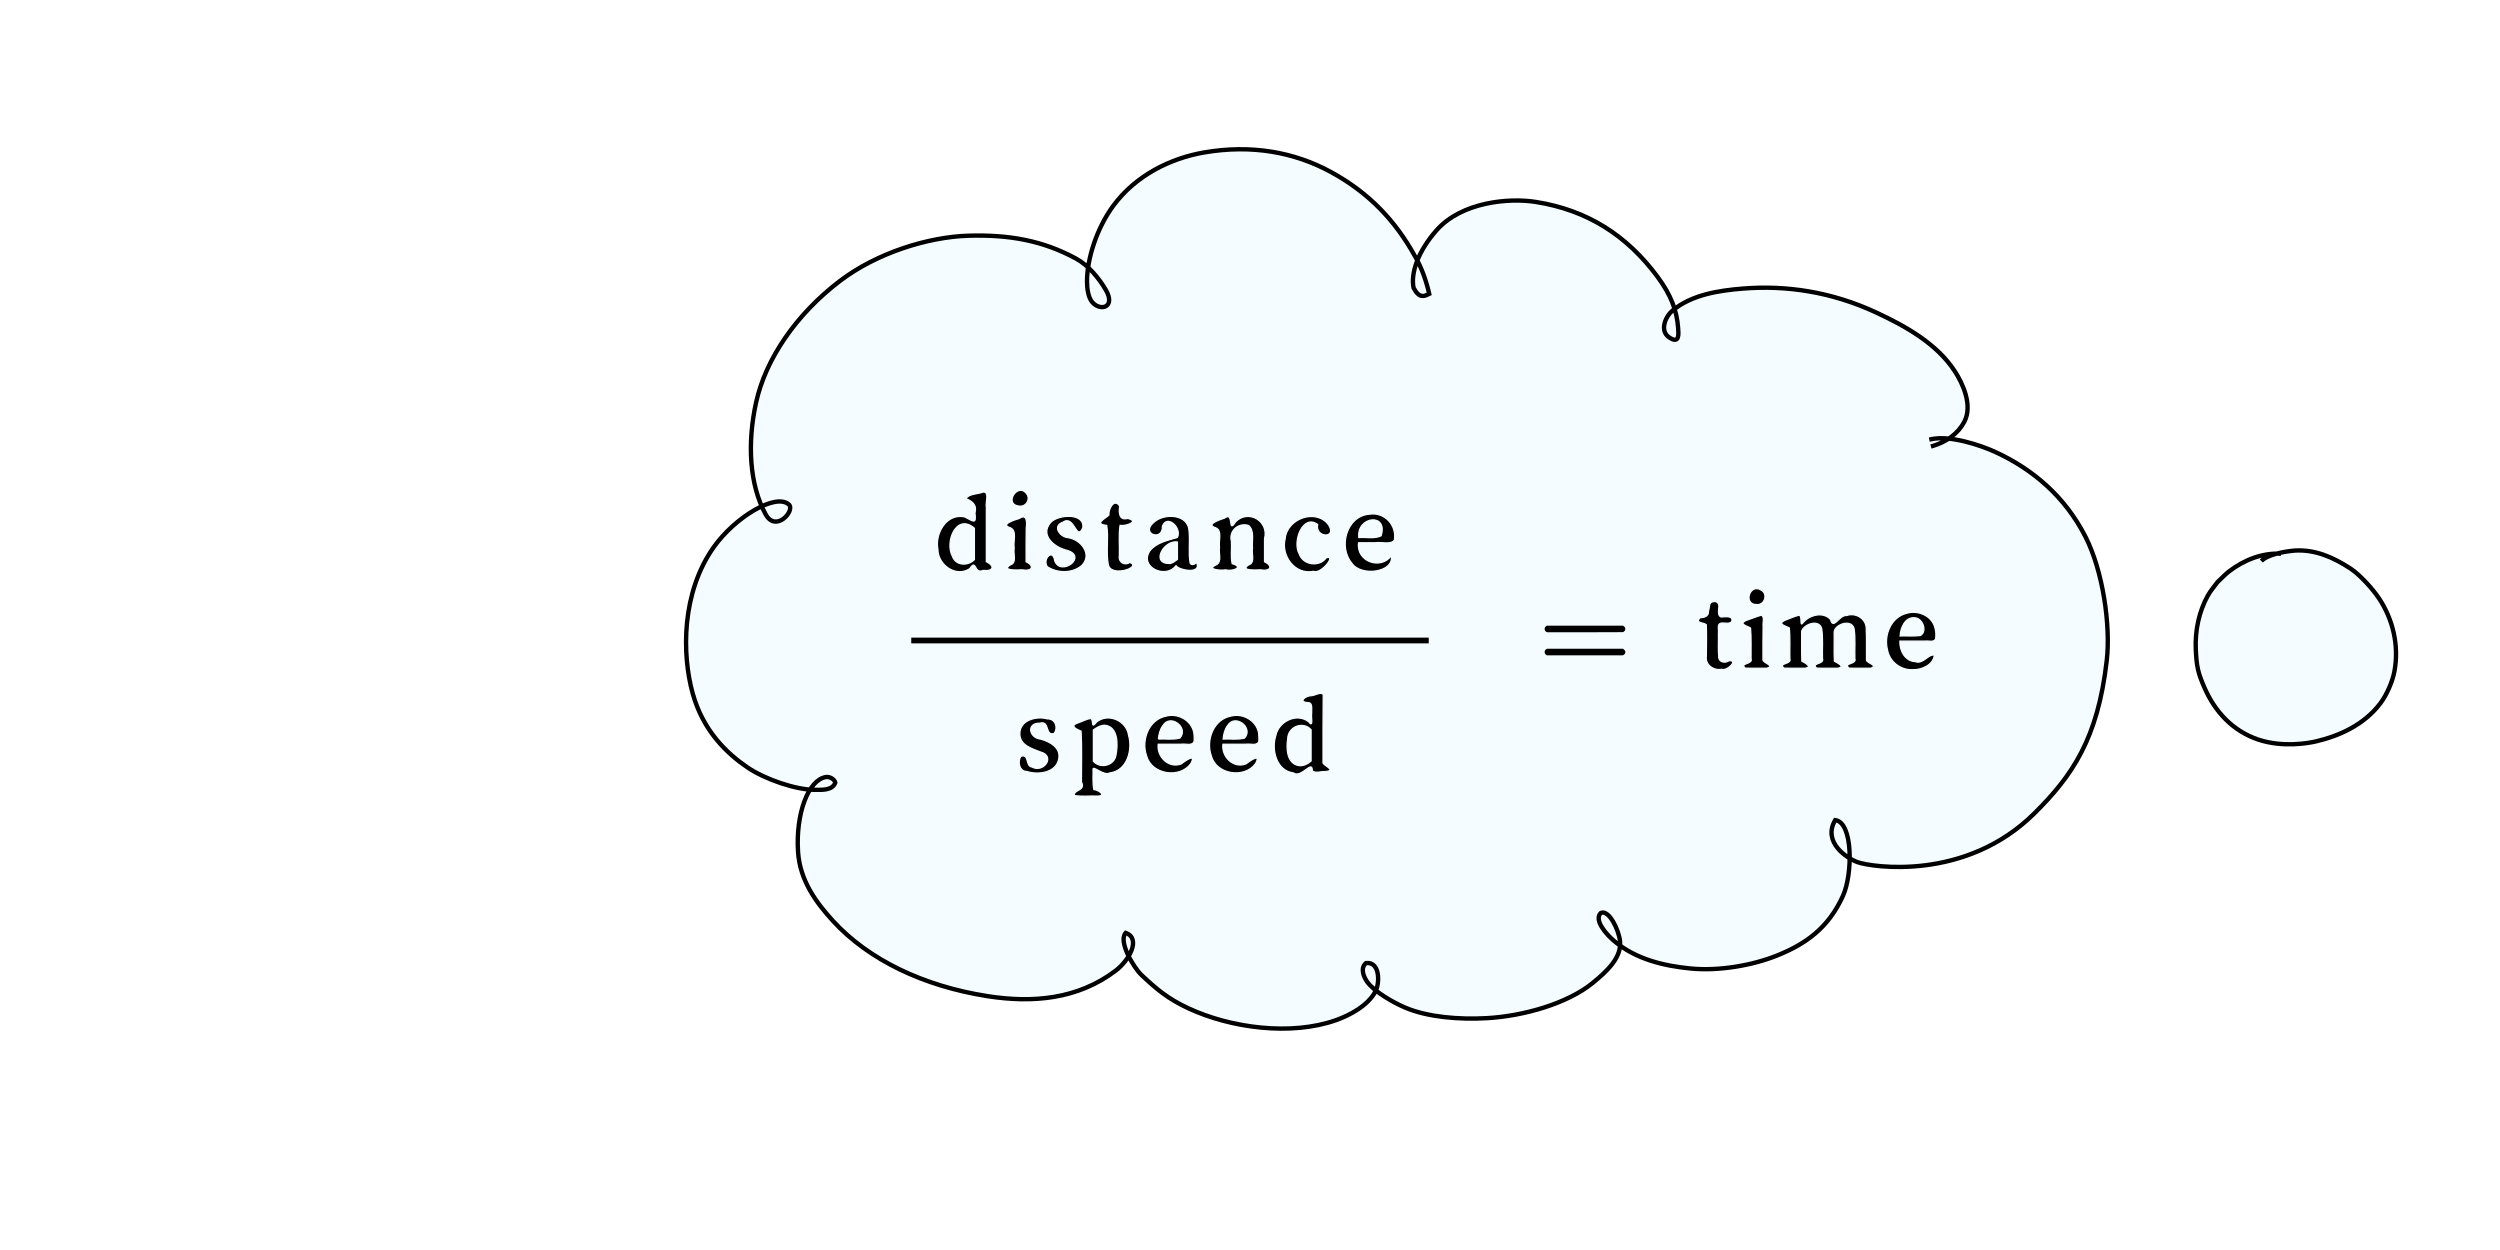
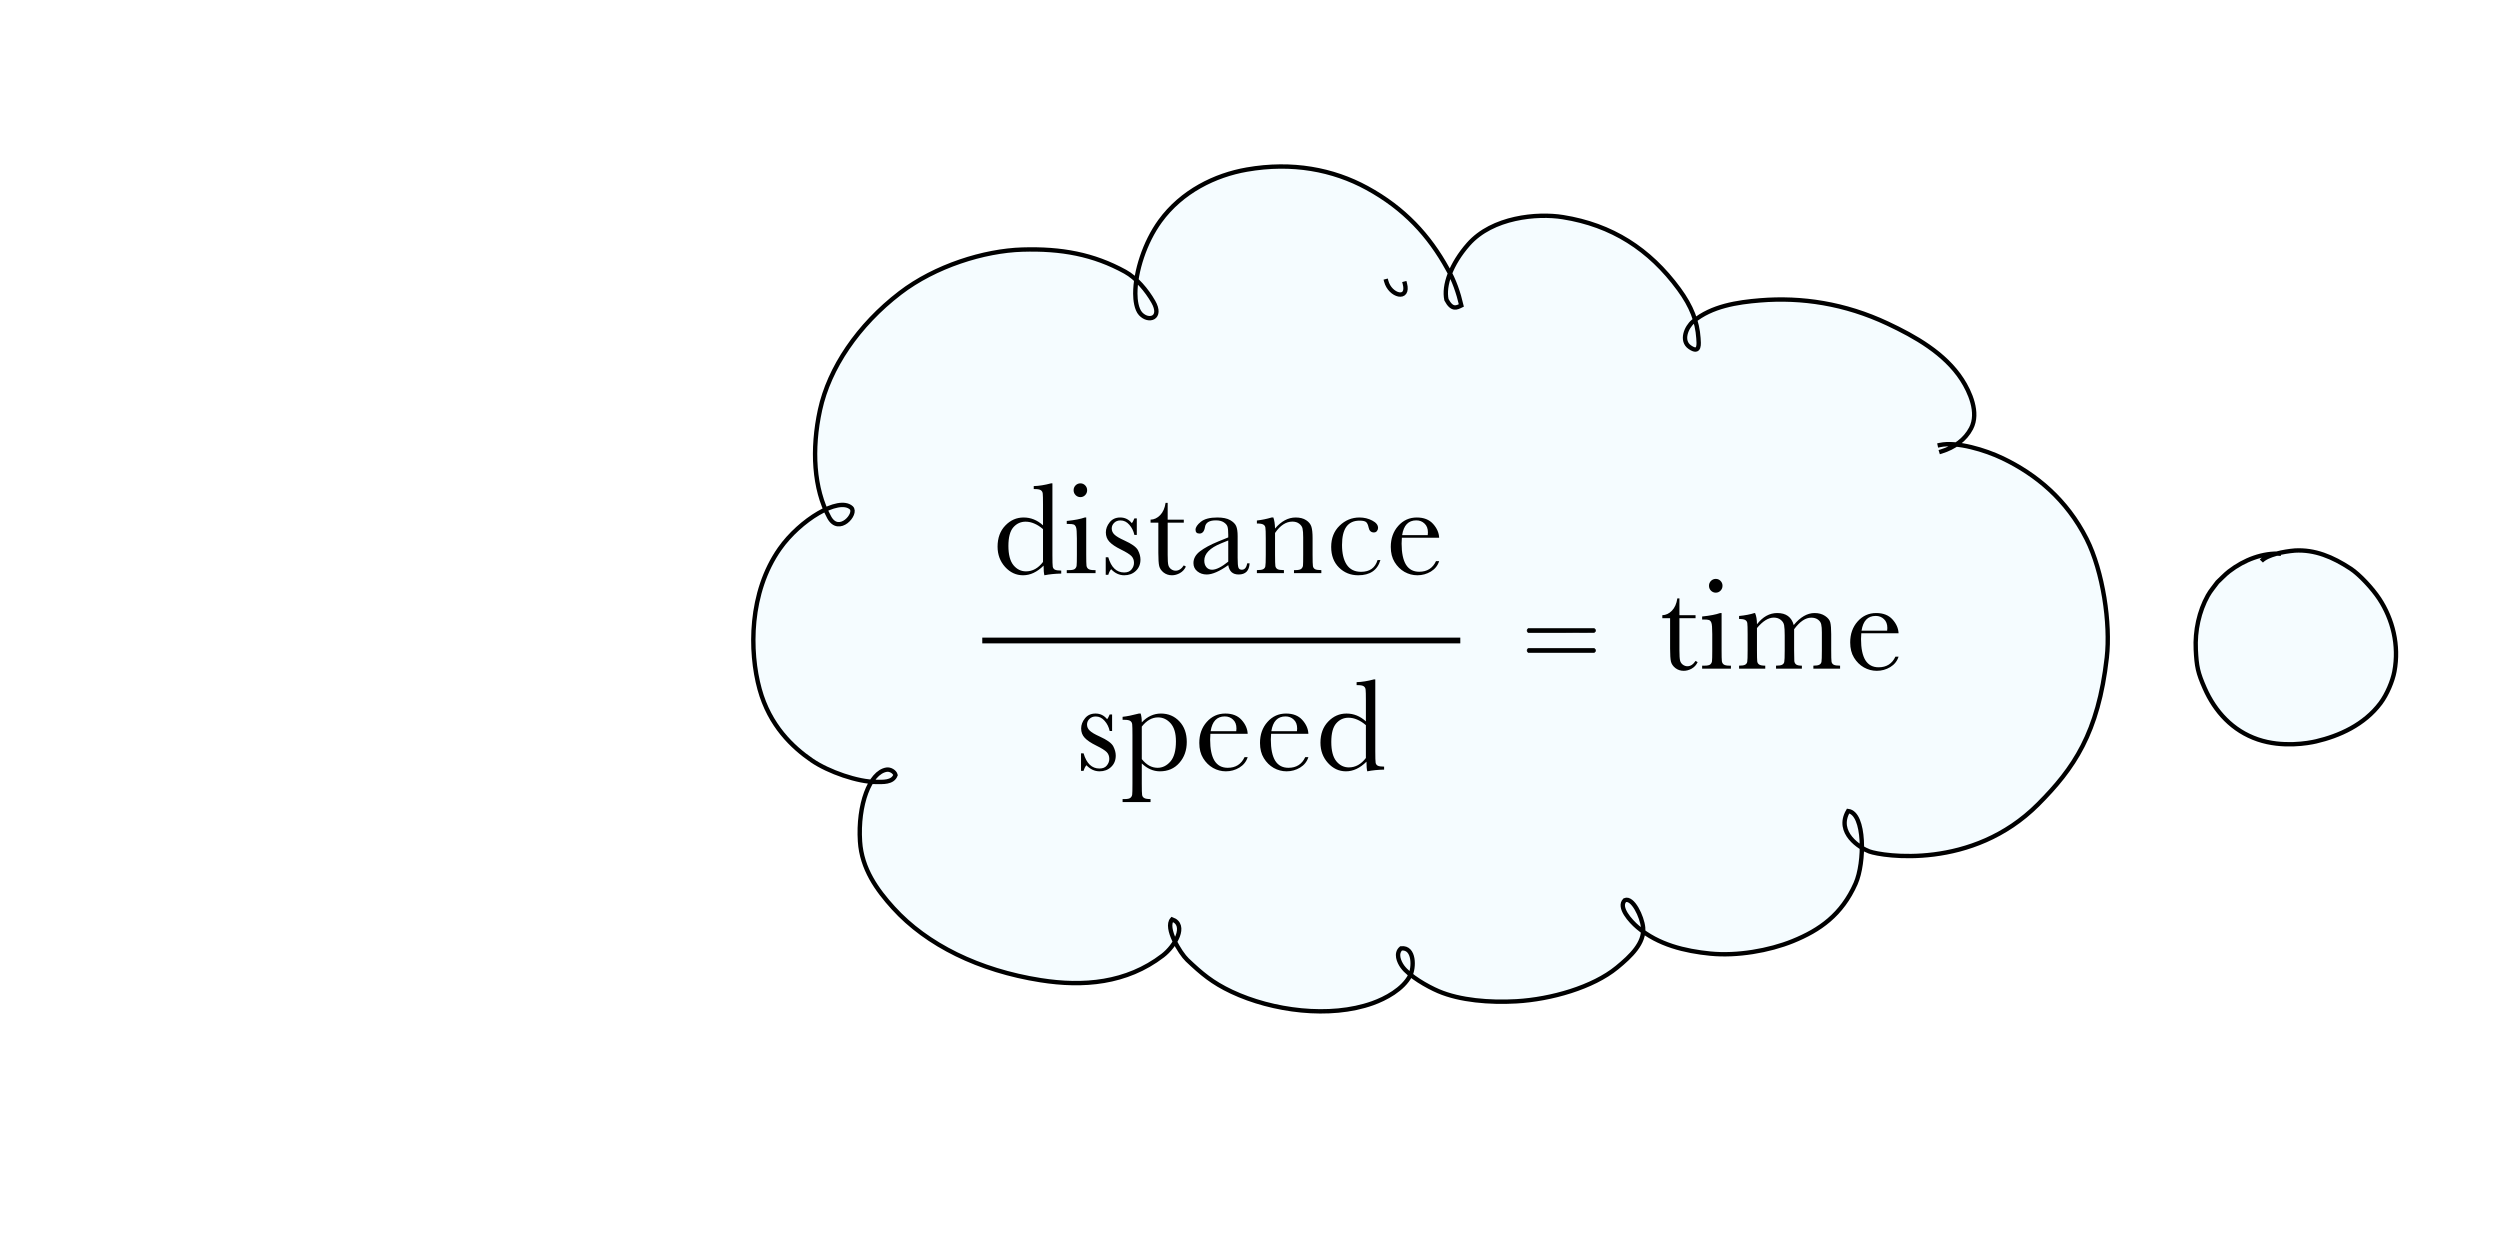
<svg xmlns="http://www.w3.org/2000/svg" width="400" height="200">
  <g style="display:inline">
-     <path d="M224.92 45.38c.732 2.766-2.364 1.966-2.98-.387" style="fill:#f5fcff;fill-opacity:1;stroke:#000;stroke-width:.7;stroke-linecap:square;stroke-dasharray:none;stroke-opacity:1" />
-     <path d="M309.029 70.265c2.868-.616 7.636.824 10.54 2.2 5.648 2.678 10.777 6.88 14.117 13.434 2.766 5.427 4.04 14.124 3.396 19.763-1.441 12.606-5.554 18.48-11.541 24.436-11.075 11.016-26.149 8.634-28.344 7.847-1.577-.565-5.671-3.136-3.563-6.73 2.876.355 2.801 8.636 1.256 12.08-2.333 5.203-6.01 7.757-10.555 9.585-3.998 1.61-9.37 2.518-13.823 2.082-4.287-.42-8.767-1.47-12.218-4.379-1.26-1.062-3.323-3.349-2.165-4.515 1.33-.571 2.91 2.778 3.078 4.55.243 2.59-2.041 4.756-4.403 6.676-4.035 3.281-11.042 5.28-16.88 5.61-4.465.251-9.461-.148-13.088-1.683-1.877-.795-4.922-2.526-6.06-4.093-.6-.824-1.174-2.222-.217-3.04 2.31-.254 2.182 3.269 1.533 4.508-1.225 2.336-4.177 3.863-6.315 4.624-7.162 2.547-16.846 1.284-23.67-1.907-3.281-1.535-5.068-3.059-7.462-5.306-1.205-1.131-3.782-5.358-2.54-6.747 2.552.92.507 4.447-1.587 6.037-6.105 4.635-13.36 5.205-20.5 4.09-10.34-1.613-19.095-5.877-24.731-12.026-2.758-3.008-5.312-6.527-5.602-11.084-.388-6.079 1.63-11.496 4.462-11.952.599-.096 1.366.34 1.504.898-.485 1.296-2.178 1.142-3.223 1.15-3.053.025-8.043-1.687-10.833-3.586-3.223-2.192-7.088-5.782-8.771-11.863-1.74-6.286-1.78-16.108 3.376-23.385 3.395-4.79 9.907-8.702 12.016-6.822 1.069.953-2.084 4.58-3.718 1.567-2.578-4.725-2.967-11.299-1.53-17.87 1.523-6.955 6.394-14.12 13.444-19.479 5.909-4.49 14.113-7.027 20.533-7.22 6.542-.196 11.94.779 17.271 3.69 1.892 1.034 3.63 3.098 4.725 4.997 1.577 2.733-.778 3.46-2.133 2.005-.7-.752-.885-2.286-.888-3.35-.009-3.67 1.594-8.573 4.163-12.078 3.635-4.959 9.246-7.665 14.565-8.584 7.62-1.317 14.462-.028 20.18 3.063 6.281 3.394 10.455 7.932 13.535 13.482 1.1 1.847 1.84 4.033 2.315 6.077-.78.377-1.555.823-2.5-.939-.513-2.387.754-5.95 3.682-9.25 4.032-4.54 11.572-5.197 15.87-4.516 8.219 1.302 14.544 5.31 19.493 11.997 2.14 2.893 3.083 5.42 3.272 8.138.064.914.3 2.718-1.449 1.521-1.533-1.048-.601-3.32.579-4.292 3.09-2.551 7.41-3.194 11.248-3.504 6.948-.56 14.21.513 21.386 3.86 4.587 2.139 9.617 4.927 12.508 9.364 1.29 1.98 2.897 5.466 1.523 8.087-.978 1.866-2.799 3.196-5.008 3.86" style="fill:#f5fcff;fill-opacity:1;stroke:#000;stroke-width:.7;stroke-linecap:square;stroke-dasharray:none;stroke-opacity:1" />
+     <path d="M310.364 71.206c2.733-.593 7.275.79 10.041 2.113 5.381 2.573 10.267 6.611 13.45 12.907 2.634 5.214 3.848 13.57 3.234 18.987-1.372 12.112-5.29 17.756-10.995 23.478-10.55 10.583-24.91 8.295-27.002 7.54-1.502-.544-5.403-3.014-3.395-6.468 2.74.342 2.67 8.298 1.198 11.607-2.223 4.998-5.727 7.452-10.056 9.21-3.809 1.545-8.927 2.418-13.169 2-4.084-.404-8.353-1.413-11.64-4.208-1.2-1.02-3.166-3.218-2.063-4.338 1.268-.549 2.773 2.67 2.932 4.371.232 2.49-1.944 4.57-4.194 6.415-3.844 3.152-10.519 5.072-16.081 5.389-4.254.242-9.014-.141-12.469-1.617-1.788-.763-4.69-2.427-5.774-3.932-.57-.792-1.117-2.134-.206-2.92 2.201-.244 2.08 3.14 1.46 4.331-1.166 2.244-3.978 3.711-6.015 4.442-6.824 2.447-16.05 1.234-22.55-1.832-3.126-1.475-4.829-2.938-7.11-5.097-1.147-1.087-3.602-5.149-2.42-6.483 2.432.884.484 4.273-1.511 5.8-5.816 4.453-12.728 5-19.529 3.93-9.852-1.55-18.193-5.647-23.562-11.554-2.627-2.89-5.06-6.271-5.337-10.65-.369-5.84 1.553-11.044 4.25-11.482.572-.093 1.302.327 1.434.862-.462 1.245-2.075 1.097-3.07 1.105-2.909.024-7.663-1.621-10.321-3.445-3.07-2.106-6.753-5.556-8.356-11.398-1.657-6.04-1.696-15.476 3.217-22.467 3.234-4.603 9.438-8.36 11.447-6.554 1.018.915-1.986 4.4-3.542 1.505-2.456-4.54-2.827-10.855-1.457-17.17 1.45-6.68 6.09-13.566 12.808-18.714 5.628-4.313 13.445-6.75 19.56-6.936 6.233-.189 11.375.748 16.455 3.546 1.802.992 3.457 2.975 4.5 4.8 1.503 2.625-.74 3.325-2.032 1.926-.667-.723-.843-2.196-.845-3.22-.01-3.524 1.518-8.235 3.966-11.602 3.463-4.765 8.808-7.365 13.875-8.248 7.26-1.265 13.778-.026 19.226 2.943 5.984 3.261 9.96 7.62 12.894 12.953 1.049 1.775 1.753 3.875 2.205 5.838-.743.363-1.481.791-2.381-.901-.49-2.294.718-5.718 3.508-8.887 3.84-4.362 11.024-4.994 15.119-4.34 7.83 1.252 13.855 5.103 18.57 11.527 2.04 2.78 2.938 5.208 3.117 7.819.06.878.287 2.611-1.38 1.461-1.46-1.007-.573-3.19.551-4.124 2.945-2.451 7.06-3.069 10.716-3.366 6.619-.538 13.539.493 20.374 3.708 4.37 2.055 9.162 4.734 11.916 8.997 1.23 1.903 2.76 5.251 1.451 7.77-.932 1.793-2.666 3.07-4.77 3.708" style="fill:#f5fcff;fill-opacity:1;stroke:#000;stroke-width:.7;stroke-linecap:square;stroke-dasharray:none;stroke-opacity:1" />
    <path d="M361.815 89.769c.96-1.02 3.582-1.532 5.37-1.682 3.188-.178 6.025 1.002 8.92 2.9 1.39.914 3.47 3.134 4.579 4.817 2.15 3.265 3.21 7.441 2.419 11.644-.287 1.527-1.175 3.655-2.221 5.052-2.603 3.474-6.615 5.256-10.316 6.12-1.198.28-5.347 1.041-9.306-.308-4.06-1.384-6.86-4.463-8.51-8.205-1.09-2.472-1.29-3.423-1.424-6.198-.145-3.005.53-6.11 1.923-8.603.436-.79 1.027-1.444 1.536-2.154.626-.581 1.21-1.223 1.872-1.733 2.454-1.887 5.402-2.988 8.306-2.825" style="display:inline;fill:#f5fcff;fill-opacity:1;stroke:#000;stroke-width:.7;stroke-linecap:butt;stroke-dasharray:none" />
  </g>
-   <g style="stroke-width:.222;stroke:#f5fcff;stroke-opacity:1;stroke-dasharray:none;fill:#000;fill-opacity:1">
-     <path d="M227.153 86.604c-.747.853-2.223.266-3.302.44h-3.058c-.456 3.307 3.879 4.916 5.82 2.32.564 2.932-5.317 3.778-7 1.34-2.455-2.87-.98-8.415 3.092-8.734 2.709-.426 4.926 1.969 4.448 4.634zm-6.32-.48c1.316-.106 2.751.262 3.96-.3 1.334-4.138-4.369-3.536-3.96.3zM215.043 89.724c1.903-.6-.954 3.014-2.292 2.406-3.28.655-5.78-2.79-5.003-5.816.32-3.563 5.484-5.44 7.715-2.45 1.588 2.518-2.45 2.305-1.94-.06-2.642-1.969-4.539 3.094-3.28 5.222.678 2.01 3.582 2.412 4.8.698zM204.075 90.424c1.6.792 1.043 1.758-.712 1.44-.83.022-3.706.204-2.13-.872 1.24-.342.502-2.006.702-2.989-.14-1.328.426-3.049-.7-4.03-1.837-.568-3.568 1.019-3.04 2.845.078 1.309-.16 2.674.125 3.946 2.126.596.165 1.442-1.14 1.1-.88.17-3.573-.066-1.668-.9 1.053-.544.367-2.103.563-3.122-.201-1.124.55-2.957-.68-3.458-1.906-.572.754-1.447 1.576-1.72 1.76-1.282.503 2.971 1.93.695 2.272-2.364 6.005-.153 5.174 2.969v4.096zM191.972 90.504c1.08 2.332-3.443 1.342-3.618.583-1.78 2.496-6.625.318-4.642-2.623 1.192-1.484 3.16-1.82 4.88-2.36.832-1.745-1.866-4.156-2.67-2.005.12 2.781-3.937 1.375-1.568-.64 1.832-1.757 6.264-1.568 6.31 1.61.18 1.869-.141 3.792.188 5.63.27.428.927.183 1.12-.195zm-3.38-.5v-3.1c-2.472-.366-4.833 3.956-1.295 3.84.495-.114.901-.439 1.295-.74zM180.105 90.544c2.353.81-3.52 2.848-3.825.265-.39-2.245.113-4.604-.26-6.84-2.27-.274-.39-1.123.397-1.844-.112-1.15.978-3.06 1.908-1.581-.18 1.146-.11 2.601 1.428 2.18 2.15.499-.275 1.413-1.363 1.245-.28 1.772-.05 3.628-.125 5.435-.203 1.098.973 1.784 1.84 1.14zM169.133 86.144c2.291.305 4.408 2.978 2.445 4.955-1.664 1.431-4.388 1.391-6.155.18-.816-1.417 1.044-3.25 1.35-1.022 1.068 2.837 5.87-.67 2.291-1.837-2.233-.465-5.045-2.686-2.981-5.011 1.334-1.396 6.007-1.73 5.687.96-1.133 2.59-1.482-2.399-3.527-.98-1.964.684-.538 2.648.89 2.755zM161.688 90.424c1.6.792 1.043 1.758-.712 1.44-.832.025-3.726.197-2.11-.872 1.24-.342.502-2.006.702-2.989-.213-1.171.57-3.074-.68-3.62-1.906-.578.77-1.406 1.593-1.653 1.346-.925 1.385.696 1.229 1.685-.048 2.002-.01 4.006-.022 6.009zm-1.08-9.88c-3.205-.179-.188-4.677 1.335-1.94.414.91-.33 2.013-1.335 1.94zM154.618 90.404c1.56.79 1.292 1.76-.59 1.569-1.615.699-1.139-2.187-2.354-.318-2.462 1.62-5.656-.66-5.661-3.421-.57-2.82 1.535-6.495 4.766-5.778 1.576.805 2.076 1.384 1.819-.687.396-1.526-.538-2.086-1.6-2.585.632-.891 2.08-.747 3.08-1.16 1.16-.004.338 1.905.541 2.738-.004 3.214 0 6.428-.002 9.642zm-2.12-.36v-5.58c-3.2-2.782-5.336 2.483-3.89 5.04.617 1.665 2.775 1.696 3.89.54z" style="font-size:20px;line-height:1.2;font-family:&quot;Song Myung&quot;;-inkscape-font-specification:&quot;Song Myung&quot;;text-align:center;letter-spacing:1px;text-anchor:middle;stroke-width:.222;stroke-miterlimit:2;stroke:#f5fcff;stroke-opacity:1;stroke-dasharray:none;fill:#000;fill-opacity:1" transform="matrix(.9 0 0 .9 18.657 8.497)" />
+   <g style="display:inline">
+     <path d="M244.339 100.888q0-.214.23-.328h10.466q.247.13.247.327 0 .181-.23.313l-5.226.016h-5.225q-.262-.082-.262-.329zm0 3.183q0-.246.262-.328h10.451q.23.164.23.328 0 .215-.247.33H244.57q-.23-.116-.23-.33z" style="stroke:#000;stroke-width:.1;stroke-dasharray:none" />
+     <path d="M226.776 45.38c.732 2.766-2.364 1.966-2.98-.387" style="display:inline;fill:#f5fcff;fill-opacity:1;stroke:#000;stroke-width:.7;stroke-linecap:square;stroke-dasharray:none;stroke-opacity:1" transform="translate(-2)" />
+     <path d="M159.163 102.94h76.486v-.921h-76.486z" style="stroke:none;stroke-width:0;stroke-dasharray:none;stroke-opacity:1" transform="translate(-2)" />
+     <path d="M168.881 84.053V80.71q0-1.369-.041-1.724-.032-.355-.293-.543-.261-.188-.93-.188h-.219v-.48q1.264-.032 2.768-.44h.22v11.502q0 1.494.052 1.818.052.324.324.48.282.157 1.034.157v.48q-1.515.032-2.695.272-.126-.49-.126-1.546-.773.773-1.598 1.16-.815.386-1.692.386-1.661 0-2.873-1.337-1.201-1.337-1.201-3.238 0-2.09 1.232-3.375 1.233-1.295 2.936-1.295.867 0 1.64.313.773.314 1.462.94zm0 .606q-.689-.596-1.389-.888-.69-.303-1.39-.303-1.18 0-1.974.908-.783.91-.783 2.967 0 2.09.804 3.082.815.992 2.006.992.794 0 1.473-.376t1.253-1.128zm4.898-6.227q0-.449.313-.773.324-.323.773-.323.45 0 .763.323.313.324.313.773 0 .46-.313.784-.314.324-.763.324-.45 0-.773-.324-.313-.324-.313-.784zm2.016 4.367v5.965q0 1.368.042 1.724.041.355.303.543.26.188.93.188h.219v.48h-4.607v-.48h.355q.742 0 .961-.21.23-.218.261-.511.042-.303.042-1.734v-2.59q0-1.505-.146-1.84-.136-.334-.376-.417-.23-.084-.815-.084h-.282v-.48q1.86-.188 2.883-.554zm3.121 9.172v-2.81h.407q.71 2.434 2.539 2.434.794 0 1.18-.48.397-.481.397-1.056 0-.668-.418-1.097-.428-.428-1.66-1.034-1.296-.637-1.86-1.253-.564-.606-.564-1.494 0-.846.606-1.609.606-.773 1.703-.773 1.117 0 1.849.909.156-.157.407-.763h.387v2.643h-.387q-.209-.95-.815-1.63-.595-.689-1.41-.689-.627 0-1.013.387-.387.386-.387.898 0 .564.428.972.418.417 1.599.95 1.776.805 2.173 1.567.397.773.397 1.484 0 1.117-.742 1.817-.731.7-1.85.7-1.18 0-2.099-.971-.282.313-.46.898zm12.492-8.347h-2.58v5.171q0 1.191.104 1.609.105.407.439.658.344.25.731.25.752 0 1.306-.856l.334.199q-.324.69-.961 1.044-.627.345-1.274.345-.753 0-1.327-.439-.564-.449-.71-1.044-.136-.596-.136-2.09v-4.847h-1.243v-.48q.856-.021 1.535-.721.68-.7.867-1.964h.335v2.685h2.58zm10.141 6.508h.387q-.094 1.787-1.755 1.787-.71 0-1.129-.376-.407-.376-.532-1.118-1.045.742-1.912 1.118-.857.376-1.536.376-.867 0-1.494-.502-.626-.501-.626-1.326 0-1.076 1.044-1.88 1.055-.805 2.904-1.568l1.62-.658v-.418q0-.888-.115-1.285-.115-.397-.596-.71-.48-.313-1.264-.313-1.567 0-1.744 1.044-.167 1.066-.878 1.066-.637 0-.637-.606 0-.595.846-1.274.846-.69 2.633-.69 1.326 0 2.058.418.73.418.96.95.24.533.24 1.63v3.458q0 1.212.126 1.556.126.345.543.345.69 0 .857-1.024zm-3.03-3.656-1.138.46q-2.695 1.097-2.695 2.758 0 .658.344 1.065.345.397.899.397.49 0 1.139-.324.647-.324 1.452-.971zm6.935-3.677h.282q.24.648.271 1.766.753-.888 1.578-1.327.825-.439 1.724-.439 1.023 0 1.671.428.658.429.846 1.055.188.617.188 1.808v2.674q0 1.483.052 1.807.053.324.324.491.282.157 1.024.157v.48h-4.377v-.48h.198q.753 0 .982-.22.23-.219.261-.511.032-.293.032-1.724v-2.758q0-1.013-.105-1.441-.094-.44-.532-.774-.429-.334-1.097-.334-.763 0-1.463.46-.69.449-1.306 1.358v3.489q0 1.483.053 1.807.062.324.334.491.282.157 1.034.157v.48h-4.325v-.48q.721 0 1.003-.146.282-.147.345-.44.073-.302.073-1.87v-2.548q0-1.494-.063-1.807-.052-.324-.334-.48-.271-.168-1.024-.168v-.48q1.15-.126 2.35-.48zm16.952 6.811h.46q-.71 2.434-3.552 2.434-1.828 0-3.082-1.243-1.243-1.243-1.243-3.29 0-2.1 1.348-3.406 1.347-1.306 3.186-1.306 1.107 0 2.037.491.93.48.93 1.18 0 .262-.178.491-.167.23-.49.23-.69 0-.847-.804-.125-.606-.387-.846-.271-.24-1.055-.24-1.4 0-2.11.971-.7.972-.7 2.925 0 2.016.752 3.155.763 1.138 2.299 1.138 2.068 0 2.632-1.88zm9.86-3.573H226.3q-.041.617-.041.92 0 2.256.7 3.395.71 1.128 2.11 1.128 1.901 0 2.695-1.703h.501q-.334 1.066-1.326 1.672-.993.595-2.163.595-1.086 0-2.058-.543-.96-.554-1.577-1.557-.616-1.002-.616-2.434 0-2.026 1.19-3.363 1.191-1.348 2.978-1.348 1.682 0 2.6 1.024.92 1.024.972 2.214zm-1.829-.417q.032-.24.032-.429 0-.919-.544-1.42-.532-.512-1.316-.512-1.901 0-2.267 2.36z" aria-label="distance" style="font-size:20px;font-family:Baskerville;-inkscape-font-specification:Baskerville;text-align:center;letter-spacing:.33px;text-anchor:middle;stroke-width:.3;stroke-miterlimit:2" transform="translate(-2)" />
+     <path d="M174.963 123.339v-2.81h.407q.71 2.434 2.539 2.434.794 0 1.18-.48.397-.481.397-1.056 0-.668-.418-1.097-.428-.428-1.66-1.034-1.296-.637-1.86-1.254-.564-.605-.564-1.493 0-.847.606-1.61.606-.772 1.702-.772 1.118 0 1.85.909.156-.157.407-.763h.386v2.643h-.386q-.21-.95-.815-1.63-.595-.689-1.41-.689-.627 0-1.014.386-.386.387-.386.899 0 .564.428.971.418.418 1.599.951 1.775.804 2.172 1.567.397.773.397 1.483 0 1.118-.741 1.818-.732.7-1.85.7-1.18 0-2.1-.972-.281.314-.459.899zm9.264-9.172h.282q.177.585.177 1.41.669-.71 1.431-1.055.773-.355 1.63-.355 1.776 0 2.956 1.253 1.18 1.244 1.18 3.291 0 2.006-1.19 3.353-1.18 1.348-3.113 1.348-.794 0-1.525-.324-.721-.313-1.369-.94v3.249q0 1.483.052 1.807.063.324.335.48.271.168 1.013.168v.48h-4.471v-.48h.313q.742 0 .961-.22.23-.209.262-.512.041-.292.041-1.723v-7.772q0-1.369-.041-1.724-.032-.355-.293-.543-.261-.188-.93-.188h-.313v-.48q1.034-.105 2.612-.523zm.46 7.291q.563.69 1.19 1.045.637.345 1.337.345 1.18 0 2.058-1.013.878-1.014.878-3.228 0-1.923-.846-2.873-.847-.95-2.017-.95-.72 0-1.368.365-.648.365-1.233 1.107zm16.941-4.053h-5.965q-.042.617-.042.92 0 2.256.7 3.395.71 1.128 2.11 1.128 1.902 0 2.696-1.703h.501q-.334 1.066-1.327 1.671-.992.596-2.162.596-1.086 0-2.058-.543-.961-.554-1.577-1.557-.617-1.003-.617-2.434 0-2.026 1.191-3.364 1.191-1.347 2.977-1.347 1.682 0 2.602 1.024.919 1.023.971 2.214zm-1.828-.418q.031-.24.031-.428 0-.92-.543-1.42-.533-.512-1.316-.512-1.901 0-2.267 2.36zm11.541.418h-5.965q-.042.617-.042.92 0 2.256.7 3.395.71 1.128 2.11 1.128 1.902 0 2.696-1.703h.501q-.334 1.066-1.327 1.671-.992.596-2.162.596-1.086 0-2.058-.543-.961-.554-1.577-1.557-.617-1.003-.617-2.434 0-2.026 1.191-3.364 1.191-1.347 2.977-1.347 1.682 0 2.602 1.024.919 1.023.971 2.214zm-1.828-.418q.031-.24.031-.428 0-.92-.543-1.42-.533-.512-1.316-.512-1.901 0-2.267 2.36zm11.03-1.567v-3.342q0-1.369-.043-1.724-.031-.355-.292-.543-.261-.188-.93-.188h-.22v-.48q1.265-.032 2.77-.44h.218v11.502q0 1.494.053 1.818.052.323.324.48.282.157 1.034.157v.48q-1.515.032-2.695.272-.126-.491-.126-1.546-.773.773-1.598 1.16-.815.386-1.692.386-1.661 0-2.873-1.337-1.202-1.337-1.202-3.239 0-2.089 1.233-3.374 1.233-1.295 2.936-1.295.867 0 1.64.313.773.314 1.462.94zm0 .606q-.69-.595-1.39-.888-.69-.303-1.39-.303-1.18 0-1.974.91-.783.908-.783 2.966 0 2.09.804 3.082.815.992 2.006.992.794 0 1.473-.376t1.253-1.128z" aria-label="speed" style="font-size:20px;font-family:Baskerville;-inkscape-font-specification:Baskerville;text-align:center;letter-spacing:.33px;text-anchor:middle;stroke-width:.3;stroke-miterlimit:2" transform="translate(-2)" />
+     <path d="M271.289 98.911h-2.58v5.171q0 1.191.104 1.609.105.407.439.658.345.25.731.25.752 0 1.306-.856l.334.199q-.324.689-.96 1.044-.628.345-1.275.345-.752 0-1.327-.439-.564-.449-.71-1.044-.136-.596-.136-2.09v-4.847h-1.243v-.48q.856-.021 1.535-.721.68-.7.867-1.964h.335v2.685h2.58zm2.15-5.192q0-.449.313-.773.324-.324.773-.324.45 0 .763.324t.313.773q0 .46-.313.784-.314.324-.763.324t-.773-.324q-.313-.324-.313-.784zm2.016 4.367v5.965q0 1.368.042 1.723.041.356.303.544.26.188.93.188h.219v.48h-4.607v-.48h.355q.742 0 .961-.21.23-.219.261-.511.042-.303.042-1.734v-2.591q0-1.504-.146-1.839-.136-.334-.376-.417-.23-.084-.815-.084h-.282v-.48q1.86-.189 2.883-.554zm5.252 0h.105q.303.7.303 1.797.7-.899 1.504-1.348.815-.45 1.745-.45 1.055 0 1.713.481.658.48.919 1.442.794-.961 1.63-1.442.835-.48 1.702-.48.993 0 1.682.46.69.46.836 1.044.146.585.146 1.89v2.57q0 1.495.052 1.818.063.324.335.481.282.157 1.034.157v.48h-4.273v-.48q.68 0 .951-.147.282-.156.345-.46.062-.313.062-1.848v-2.852q0-.867-.104-1.306-.094-.439-.512-.752-.418-.313-1.086-.313-.68 0-1.369.46-.679.459-1.368 1.389v3.374q0 1.368.03 1.723.043.345.293.544.262.188.92.188v.48h-4.137v-.48q.7 0 .971-.147.283-.146.345-.449.073-.303.073-1.86v-2.37q0-1.129-.094-1.63-.083-.512-.532-.867-.45-.366-1.118-.366-.648 0-1.327.418-.668.418-1.368 1.254v3.562q0 1.41.042 1.755.041.344.313.522.272.178.971.178v.48h-4.189v-.48q.69 0 .961-.147.283-.156.345-.46.063-.302.063-1.848v-2.56q0-1.462-.052-1.786-.042-.334-.324-.501-.272-.168-.993-.168v-.48q1.484-.146 2.455-.47zm23.064 3.238h-5.965q-.042.617-.042.92 0 2.256.7 3.395.71 1.128 2.11 1.128 1.901 0 2.695-1.703h.502q-.335 1.066-1.327 1.671-.992.596-2.162.596-1.087 0-2.058-.543-.961-.554-1.578-1.557-.616-1.003-.616-2.434 0-2.026 1.19-3.364 1.192-1.347 2.978-1.347 1.682 0 2.601 1.024.92 1.023.972 2.214zm-1.828-.418q.03-.24.03-.428 0-.92-.542-1.42-.533-.512-1.317-.512-1.9 0-2.266 2.36z" aria-label="time" style="font-size:20px;font-family:Baskerville;-inkscape-font-specification:Baskerville;text-align:center;letter-spacing:.33px;text-anchor:middle;stroke-width:.3;stroke-miterlimit:2" />
  </g>
-   <path d="M211.682 122.099c.356.538 2.118 1.186.36 1.357-.68-.06-1.519.332-2.073-.122.035-1.915-1.773 1.288-3.042.325-2.695-.34-3.519-3.695-2.805-5.934.42-2.27 3.33-3.733 5.248-2.257.838 1.087.377-.754.494-1.308-.057-.64.294-1.82-.723-1.746-1.504-.175-.099-1.14.685-1.104.605-.033 1.415-.647 1.888-.21-.047 3.664-.03 7.333-.032 10.999zm-1.908-.324v-5.022c-1.32-1.438-3.706-.476-3.744 1.458-.253 1.538-.134 3.973 1.792 4.29.724.087 1.415-.271 1.952-.726zM201.389 118.679c-.355.724-1.393.266-2.061.396h-3.663c-.25 2 1.688 3.932 3.685 3.152.645-.505 2.494-1.793 1.527-.038-1.77 2.433-6.297 1.739-7.066-1.26-.896-2.483.34-5.817 3.118-6.35 2.06-.568 4.451.92 4.48 3.146.004.316.048.64-.02.954zm-5.688-.432c1.14-.066 2.326.15 3.429-.152 1.5-1.67-1.539-3.993-2.728-1.98-.454.613-.636 1.383-.701 2.132zM191.035 118.679c-.355.724-1.393.266-2.06.396h-3.664c-.25 2 1.688 3.932 3.686 3.152.644-.505 2.493-1.793 1.526-.038-1.77 2.433-6.297 1.739-7.066-1.26-.896-2.483.34-5.817 3.119-6.35 2.059-.568 4.45.92 4.48 3.146.004.316.048.64-.02.954zm-5.688-.432c1.14-.066 2.327.15 3.43-.152 1.5-1.67-1.54-3.993-2.729-1.98-.454.613-.636 1.383-.7 2.132zM174.616 114.97c.34.534-.035 1.69.801.586 1.858-1.576 4.854-.246 5.157 2.115.67 2.3-.244 5.657-2.975 5.988-.96.543-2.53-1.07-2.713-.655.04 1.106-.106 2.256.135 3.33.761.035 2.066 1.025.562 1.039-1.216-.055-2.471.11-3.662-.086-.27-.943 1.863-.712 1.11-2.159-.006-2.713.1-5.44-.057-8.146-.69-.277-1.934-.843-.491-1.317.709-.216 1.397-.688 2.133-.694zm.324 1.819v5.022c1.15 1.257 3.4.686 3.627-1.062.32-1.611.359-4.47-1.79-4.716-.682.007-1.3.367-1.837.756zM166.54 118.265c1.437.4 3.201 1.353 2.86 3.136-.385 2.245-3.28 2.63-5.093 2.039-1.266-.015-1.506-1.639-.963-2.43 1.374-.47.68 1.586 1.758 1.705 1.862 1.053 3.857-1.744 1.376-2.402-1.394-.532-3.336-1.1-3.305-2.93-.02-2.176 2.687-2.859 4.41-2.358 1.316-.061 1.744 1.5 1.055 2.33-1.465.461-.62-2.123-2.26-1.646-2.205-.053-1.741 2.386.161 2.556z" style="font-size:20px;line-height:1.2;font-family:&quot;Song Myung&quot;;-inkscape-font-specification:&quot;Song Myung&quot;;text-align:center;letter-spacing:1px;text-anchor:middle;stroke:#f5fcff;stroke-width:.2;stroke-miterlimit:2;stroke-dasharray:none;stroke-opacity:1;fill:#000;fill-opacity:1" />
-   <path d="M276.602 105.73c1.614-.216-.246 1.7-1.128 1.355-1.29.261-2.68-.718-2.454-2.12.015-1.67.05-3.346-.01-5.013-.35-.365-1.849-.21-1.017-1.103.657-.047 1.41-.2 1.356-1.026.202-.519.008-1.444.715-1.544.753-.203 1.087.422.921 1.092-.054.584-.125 1.53.75 1.32.566-.02 1.614-.135 1.343.755-.39.466-1.13.169-1.682.253-.75.13-.346 1.106-.45 1.654.03 1.306-.067 2.622.063 3.922.141.729 1.074.834 1.593.454zm5.472-.109c.145.49 1.971.938.586 1.296-1.142-.014-2.288.028-3.428-.021-.948-.86 1.29-.567.934-1.515-.027-1.63.068-3.272-.076-4.894-.444-.303-1.991-.63-.727-1.202.834-.278 1.647-.644 2.495-.864.5.383.164 1.19.237 1.77-.043 1.81-.01 3.62-.02 5.43zm-.972-8.892c-2.261.073-1.148-3.528.726-2.291 1.073.621.517 2.398-.726 2.291zm17.532 8.892c.084.527 1.96.816.684 1.296-1.163-.014-2.33.029-3.49-.021-.95-.872 1.31-.558.952-1.515-.047-1.6.116-3.22-.126-4.803-.422-1.67-3.337-.633-3.19.728.032 1.494-.042 2.997.037 4.486.41.253 1.83.875.571 1.125-1.136-.014-2.276.029-3.41-.021-.948-.86 1.29-.567.934-1.515-.045-1.595.11-3.207-.12-4.788-.417-1.613-2.858-.725-3.21.391.022 1.602-.042 3.212.033 4.808.49.225 1.795.988.473 1.125-1.116-.014-2.235.028-3.348-.02-.95-.873 1.31-.559.952-1.516-.029-1.63.07-3.272-.076-4.894-.455-.31-2.017-.621-.746-1.224.757-.265 1.485-.637 2.262-.824.673.027.01 2.124.716 1.139 1.02-1.203 3.187-1.75 4.347-.468.48 1.78 1.363-.733 2.583-.63 1.49-.513 3.194.538 3.135 2.185.078 1.65.02 3.305.037 4.956zm11.07-3.438c-.256.673-1.143.298-1.707.396h-4.017c-.068 1.486.811 3.208 2.46 3.281 1.266.483 2.094-1.257 3.046-1.038-.125 1.538-2.034 2.387-3.454 2.33-1.887.107-3.701-1.262-4.024-3.142-.63-2.333.53-5.25 3.017-5.873 1.83-.58 4.128.388 4.574 2.354a4.4 4.4 0 0 1 .105 1.692zm-5.688-.432c1.08-.03 2.17.07 3.24-.067 1.175-.652.373-2.765-.876-2.84-1.577-.156-2.298 1.607-2.364 2.907z" aria-label="time" style="font-size:20px;line-height:1.2;font-family:&quot;Song Myung&quot;;-inkscape-font-specification:&quot;Song Myung&quot;;text-align:center;letter-spacing:1px;text-anchor:middle;stroke-width:.2;stroke-miterlimit:2;stroke:#f5fcff;stroke-opacity:1;stroke-dasharray:none;fill:#000;fill-opacity:1" />
-   <path d="M145.8 102.94h82.796v-.921H145.8z" style="stroke:none;stroke-width:0;stroke-dasharray:none;stroke-opacity:1" />
-   <path d="M247.29 100.633q0-.248.265-.381h12.064q.284.152.284.38 0 .21-.265.362l-6.023.02h-6.023q-.302-.095-.302-.382zm0 3.693q0-.285.302-.38h12.046q.265.19.265.38 0 .249-.284.382h-12.064q-.265-.134-.265-.382z" style="display:inline;stroke:#000;stroke-width:.3;stroke-dasharray:none" />
  <text xml:space="preserve" x="128.059" y="54.193" style="font-style:normal;font-variant:normal;font-weight:400;font-stretch:normal;font-size:20px;font-family:Didot;-inkscape-font-specification:Didot;text-align:center;letter-spacing:.33px;text-anchor:middle;fill:#000;fill-opacity:1;stroke:none;stroke-width:.3;stroke-linecap:butt;stroke-miterlimit:2;stroke-dasharray:none" />
</svg>
